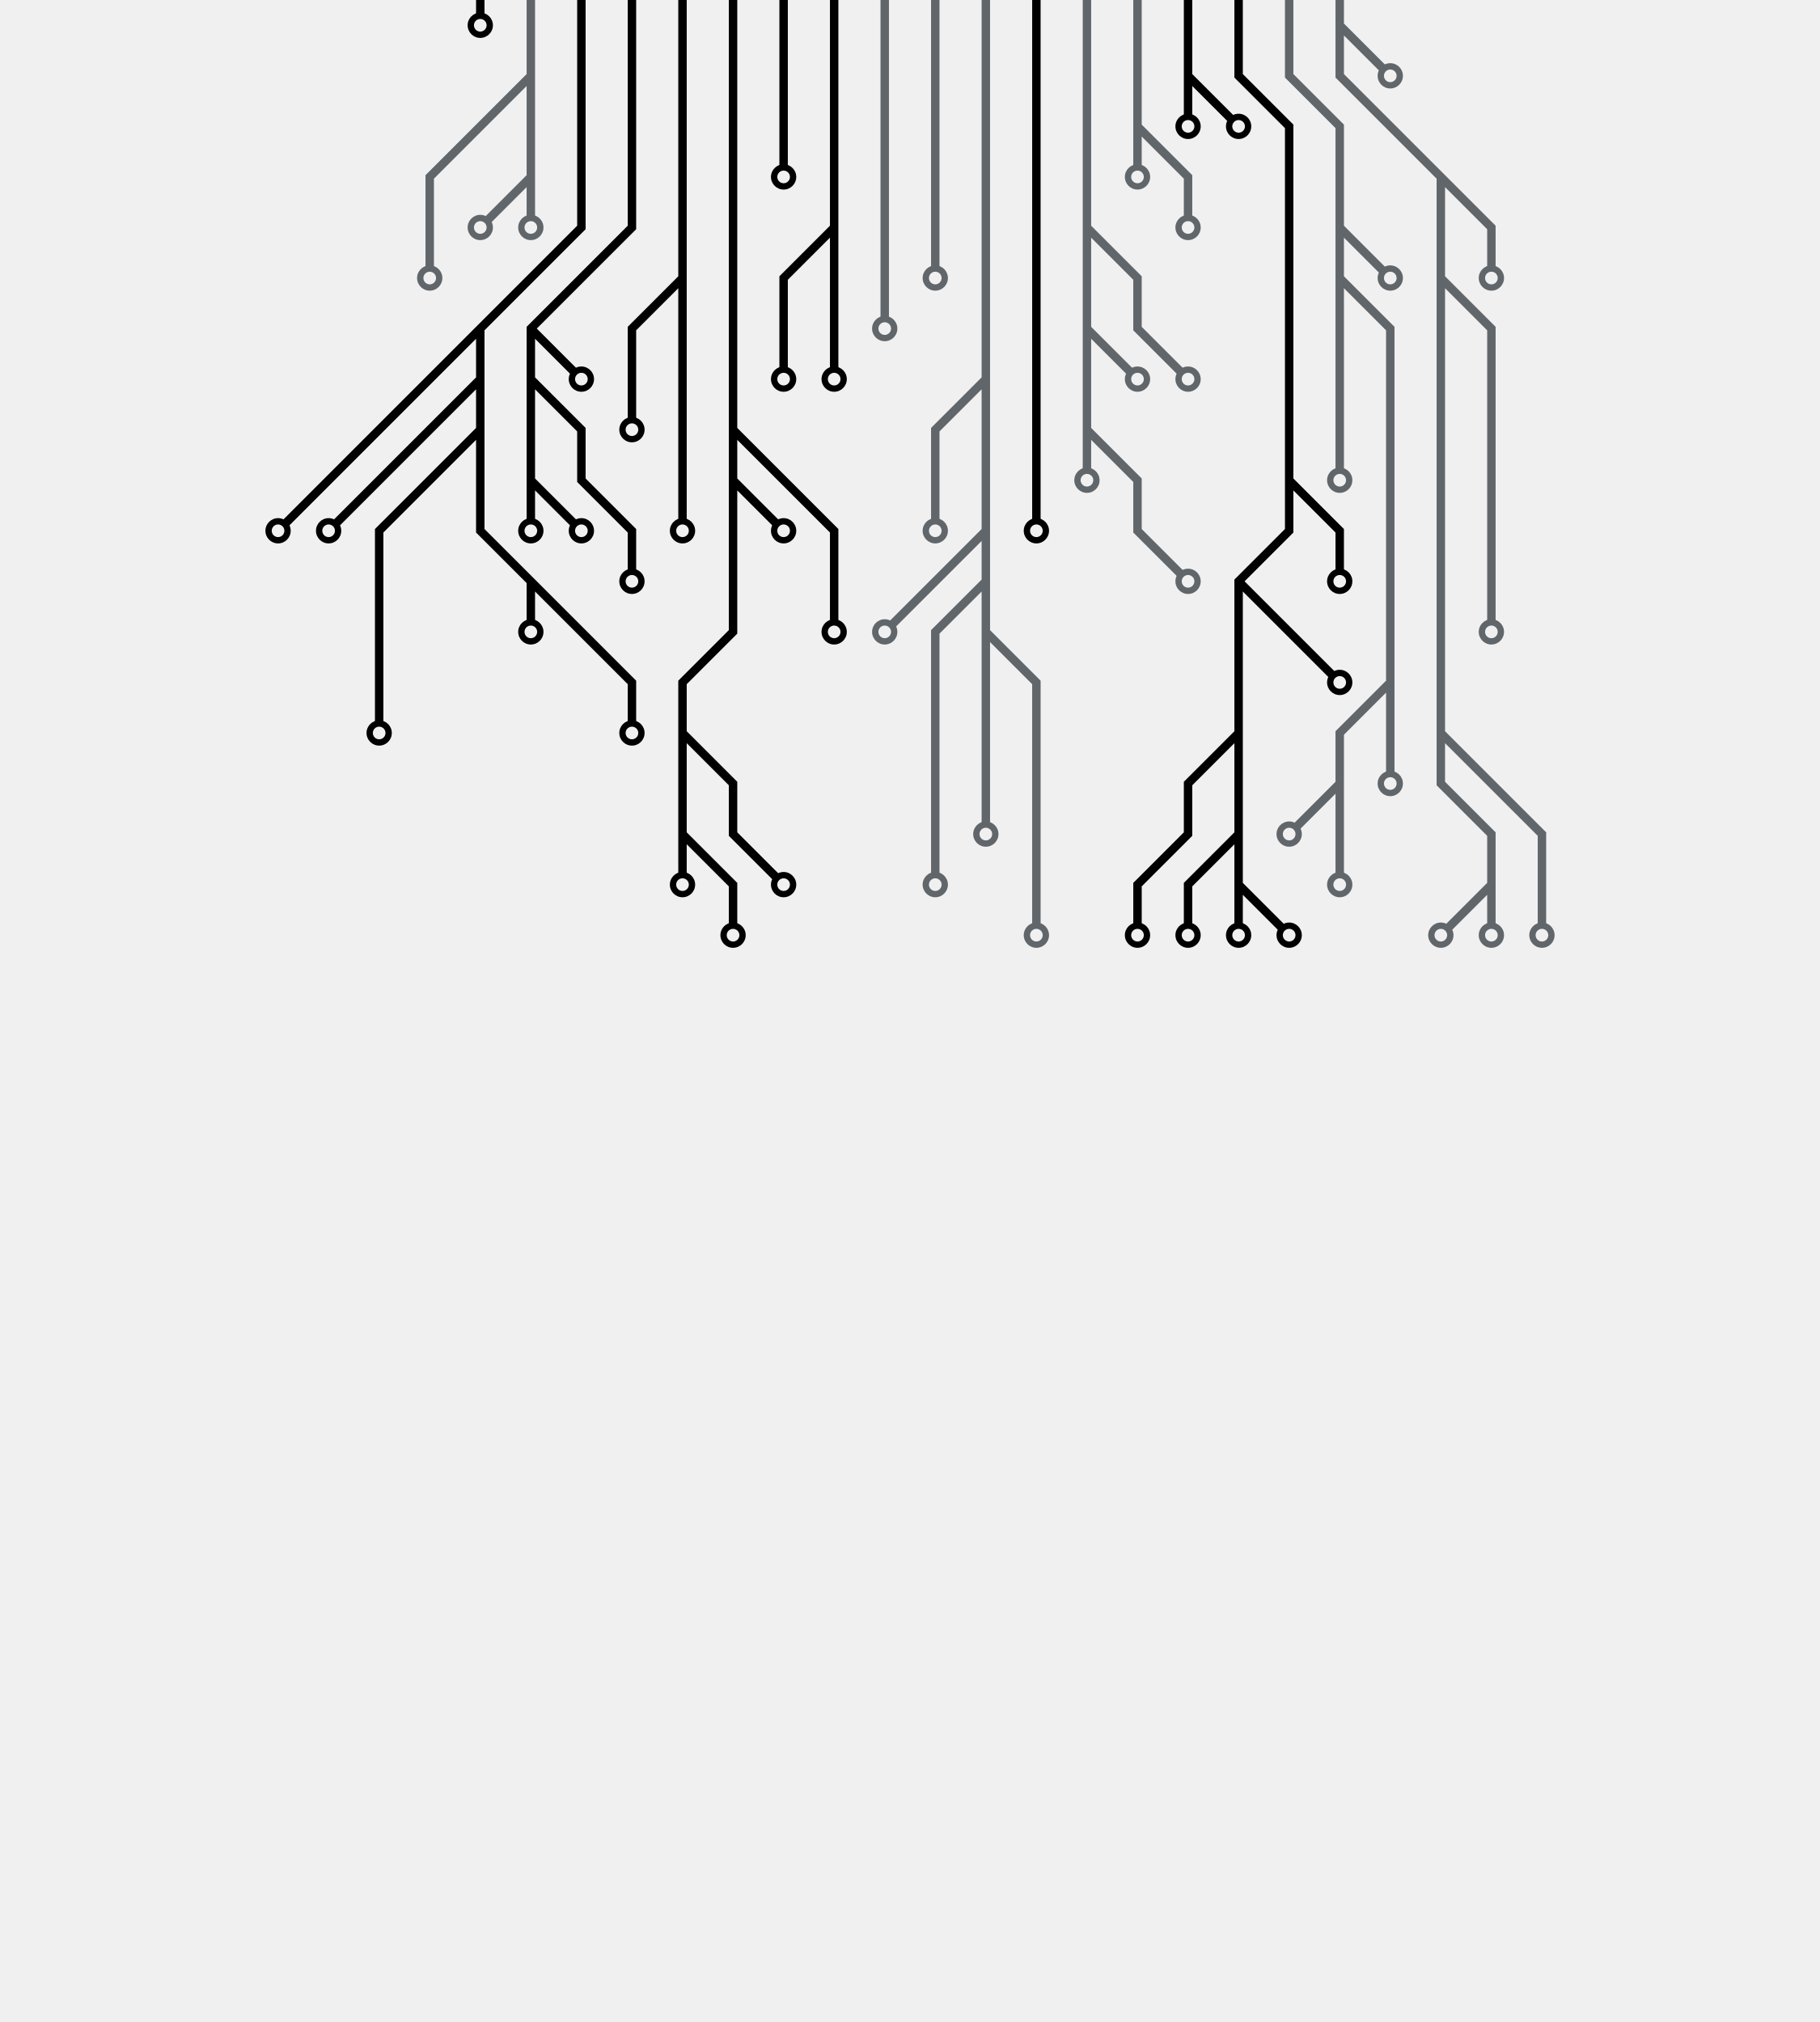
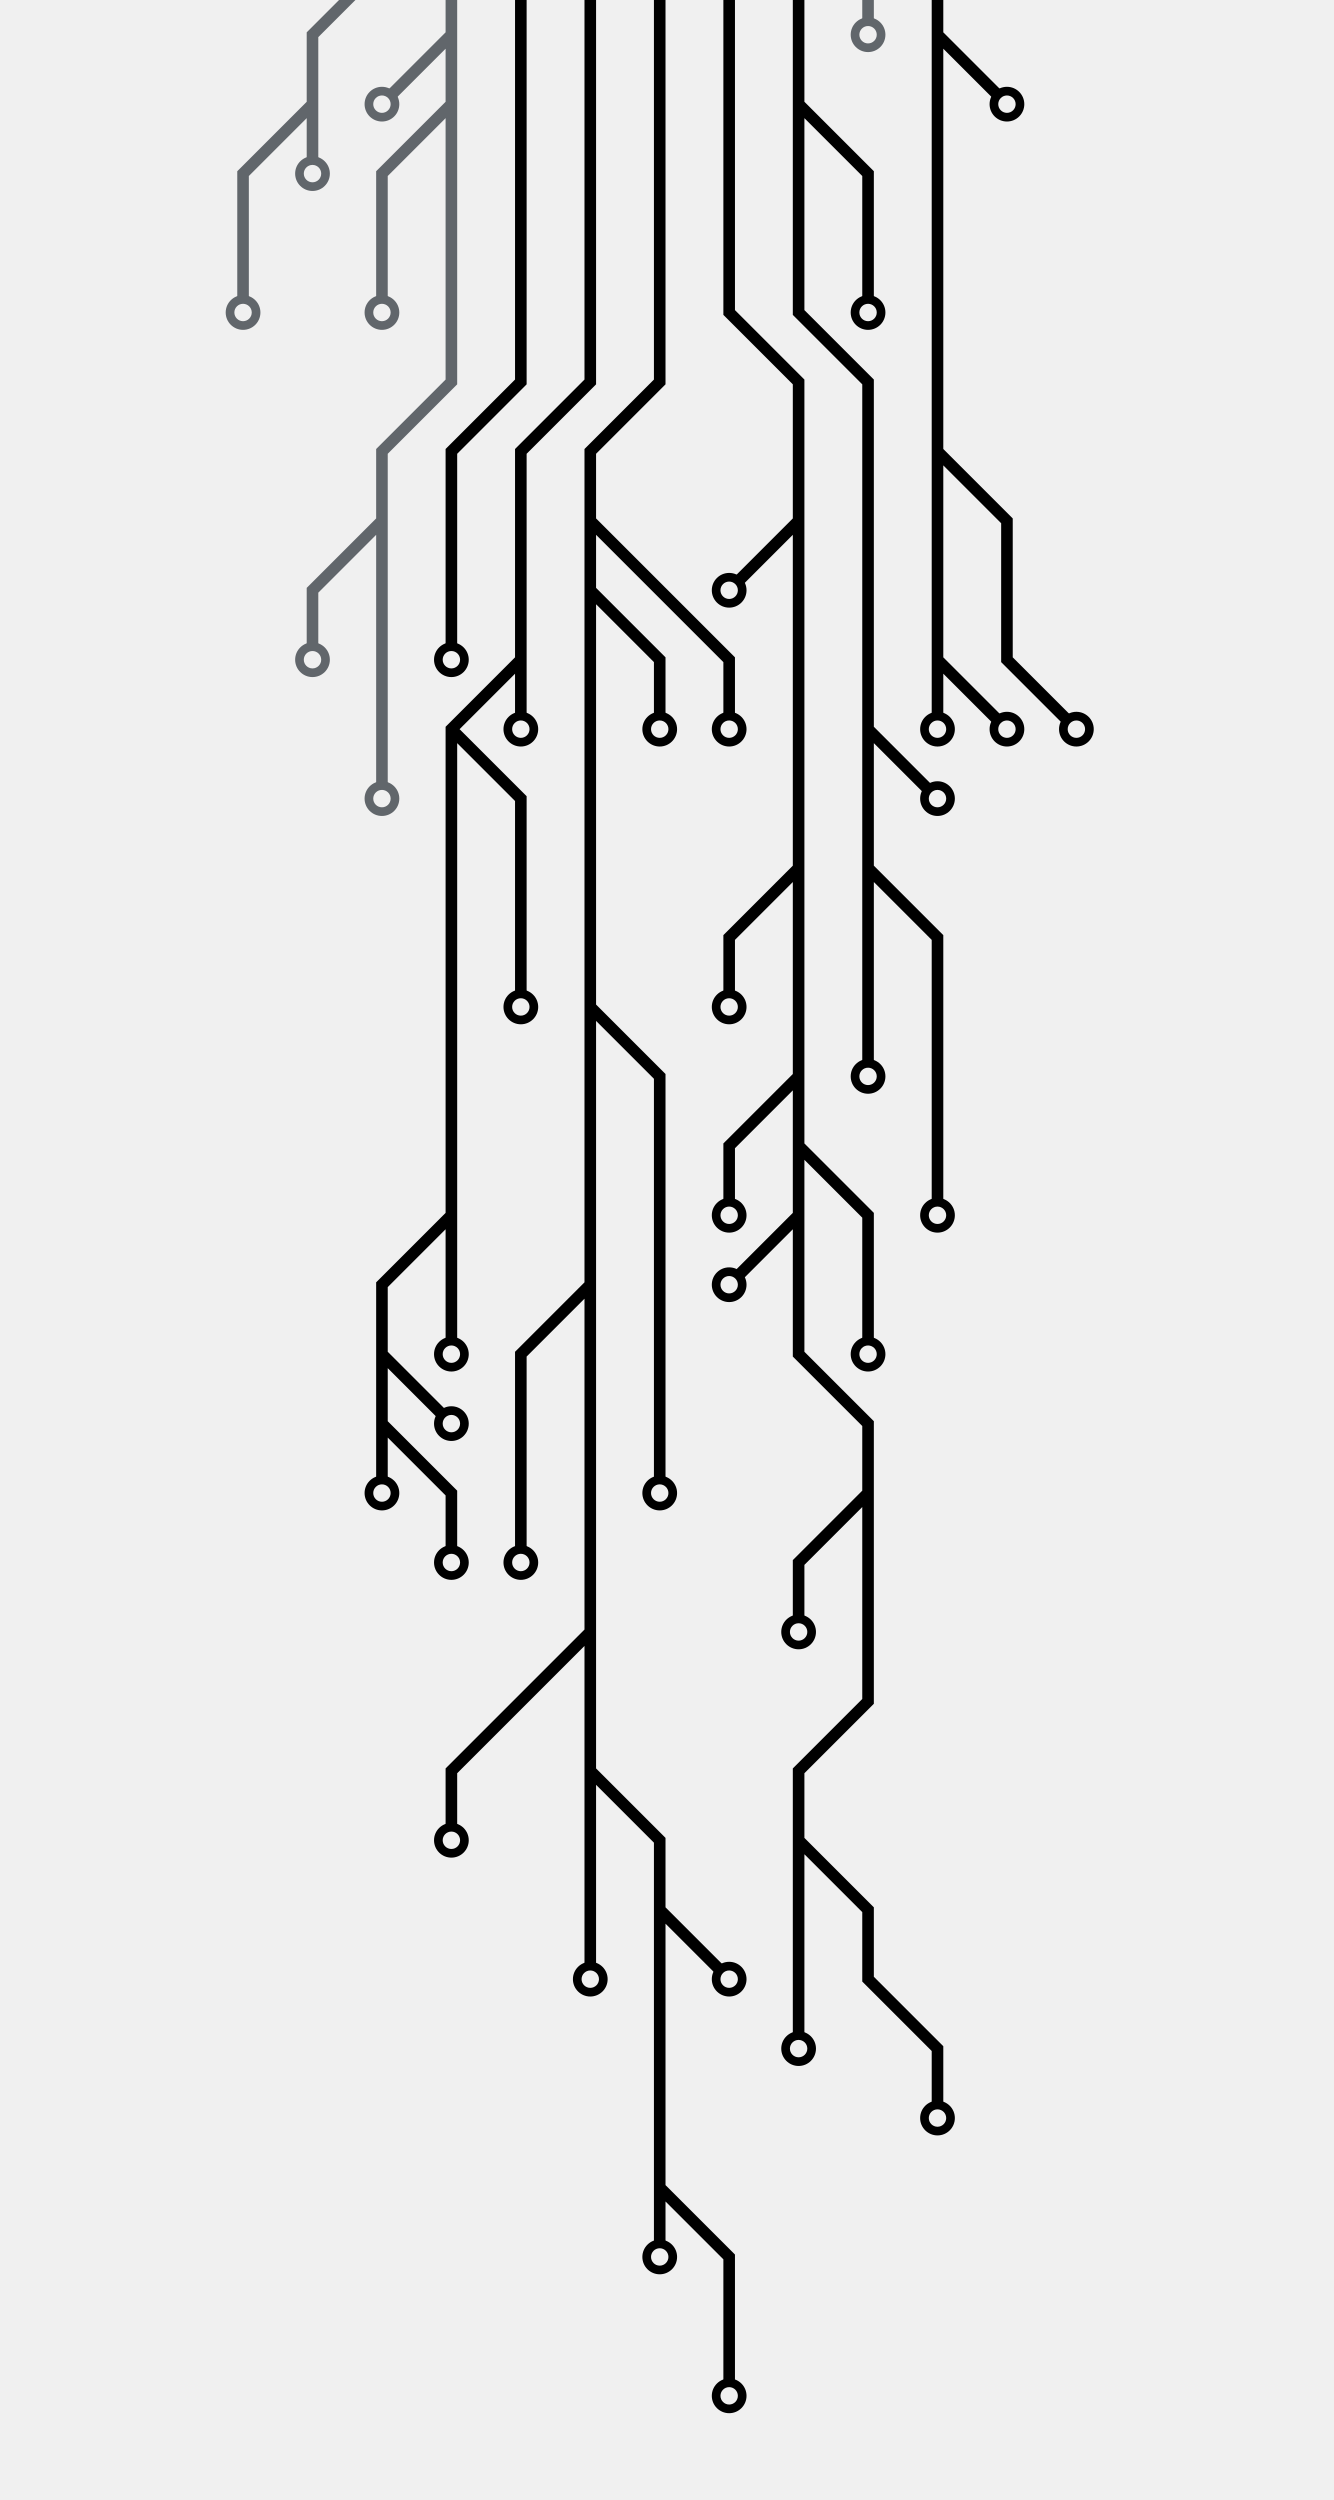
- <svg xmlns="http://www.w3.org/2000/svg" version="1.1" width="900" height="1000" preserveAspectRatio="none" viewBox="0 0 900 1000">
-   <g mask="url(&quot;#SvgjsMask1591&quot;)" fill="none">
-     <g mask="url(&quot;#SvgjsMask1592&quot;)">
-       <path d="M462.5 -12.5L462.5 12.5L462.5 37.5L462.5 62.5L462.5 87.5L462.5 112.5L462.5 137.5" stroke="rgba(97, 102, 107, 1)" stroke-width="4.17" />
-       <path d="M456.25 137.5 a6.25 6.25 0 1 0 12.5 0 a6.25 6.25 0 1 0 -12.5 0z" fill="rgba(97, 102, 107, 1)" />
-       <path d="M437.5 -12.5L437.5 12.5L437.5 37.5L437.5 62.5L437.5 87.5L437.5 112.5L437.5 137.5L437.5 162.5" stroke="rgba(97, 102, 107, 1)" stroke-width="4.17" />
-       <path d="M431.25 162.5 a6.25 6.25 0 1 0 12.5 0 a6.25 6.25 0 1 0 -12.5 0z" fill="rgba(97, 102, 107, 1)" />
-       <path d="M487.5 287.5L462.5 312.5L462.5 337.5L462.5 362.5L462.5 387.5L462.5 412.5L462.5 437.5M487.5 262.5L462.5 287.5L437.5 312.5M487.5 187.5L462.5 212.5L462.5 237.5L462.5 262.5M487.5 312.5L512.5 337.5L512.5 362.5L512.5 387.5L512.5 412.5L512.5 437.5L512.5 462.5M487.5 -12.5L487.5 12.5L487.5 37.5L487.5 62.5L487.5 87.5L487.5 112.5L487.5 137.5L487.5 162.5L487.5 187.5L487.5 212.5L487.5 237.5L487.5 262.5L487.5 287.5L487.5 312.5L487.5 337.5L487.5 362.5L487.5 387.5L487.5 412.5" stroke="rgba(97, 102, 107, 1)" stroke-width="4.17" />
-       <path d="M481.25 412.5 a6.25 6.25 0 1 0 12.5 0 a6.25 6.25 0 1 0 -12.5 0zM456.25 437.5 a6.25 6.25 0 1 0 12.5 0 a6.25 6.25 0 1 0 -12.5 0zM431.25 312.5 a6.25 6.25 0 1 0 12.5 0 a6.25 6.25 0 1 0 -12.5 0zM456.25 262.5 a6.25 6.25 0 1 0 12.5 0 a6.25 6.25 0 1 0 -12.5 0zM506.25 462.5 a6.25 6.25 0 1 0 12.5 0 a6.25 6.25 0 1 0 -12.5 0z" fill="rgba(97, 102, 107, 1)" />
-       <path d="M412.5 112.5L387.5 137.5L387.5 162.5L387.5 187.5M412.5 -12.5L412.5 12.5L412.5 37.5L412.5 62.5L412.5 87.5L412.5 112.5L412.5 137.5L412.5 162.5L412.5 187.5" stroke="rgba(0, 0, 0, 1)" stroke-width="4.17" />
-       <path d="M406.25 187.5 a6.25 6.25 0 1 0 12.5 0 a6.25 6.25 0 1 0 -12.5 0zM381.25 187.5 a6.25 6.25 0 1 0 12.5 0 a6.25 6.25 0 1 0 -12.5 0z" fill="rgba(0, 0, 0, 1)" />
-       <path d="M512.5 -12.5L512.5 12.5L512.5 37.5L512.5 62.5L512.5 87.5L512.5 112.5L512.5 137.5L512.5 162.5L512.5 187.5L512.5 212.5L512.5 237.5L512.5 262.5" stroke="rgba(0, 0, 0, 1)" stroke-width="4.17" />
-       <path d="M506.25 262.5 a6.25 6.25 0 1 0 12.5 0 a6.25 6.25 0 1 0 -12.5 0z" fill="rgba(0, 0, 0, 1)" />
-       <path d="M387.5 -12.5L387.5 12.5L387.5 37.5L387.5 62.5L387.5 87.5" stroke="rgba(0, 0, 0, 1)" stroke-width="4.17" />
-       <path d="M381.25 87.5 a6.25 6.25 0 1 0 12.5 0 a6.25 6.25 0 1 0 -12.5 0z" fill="rgba(0, 0, 0, 1)" />
-       <path d="M537.5 162.5L562.5 187.5M537.5 212.5L562.5 237.5L562.5 262.5L587.5 287.5M537.5 112.5L562.5 137.5L562.5 162.5L587.5 187.5M537.5 -12.5L537.5 12.5L537.5 37.5L537.5 62.5L537.5 87.5L537.5 112.5L537.5 137.5L537.5 162.5L537.5 187.5L537.5 212.5L537.5 237.5" stroke="rgba(97, 102, 107, 1)" stroke-width="4.17" />
-       <path d="M531.25 237.5 a6.25 6.25 0 1 0 12.5 0 a6.25 6.25 0 1 0 -12.5 0zM556.25 187.5 a6.25 6.25 0 1 0 12.5 0 a6.25 6.25 0 1 0 -12.5 0zM581.25 287.5 a6.25 6.25 0 1 0 12.5 0 a6.25 6.25 0 1 0 -12.5 0zM581.25 187.5 a6.25 6.25 0 1 0 12.5 0 a6.25 6.25 0 1 0 -12.5 0z" fill="rgba(97, 102, 107, 1)" />
-       <path d="M337.5 412.5L362.5 437.5L362.5 462.5M362.5 237.5L387.5 262.5M337.5 362.5L362.5 387.5L362.5 412.5L387.5 437.5M362.5 212.5L387.5 237.5L412.5 262.5L412.5 287.5L412.5 312.5M362.5 -12.5L362.5 12.5L362.5 37.5L362.5 62.5L362.5 87.5L362.5 112.5L362.5 137.5L362.5 162.5L362.5 187.5L362.5 212.5L362.5 237.5L362.5 262.5L362.5 287.5L362.5 312.5L337.5 337.5L337.5 362.5L337.5 387.5L337.5 412.5L337.5 437.5" stroke="rgba(0, 0, 0, 1)" stroke-width="4.17" />
-       <path d="M331.25 437.5 a6.25 6.25 0 1 0 12.5 0 a6.25 6.25 0 1 0 -12.5 0zM356.25 462.5 a6.25 6.25 0 1 0 12.5 0 a6.25 6.25 0 1 0 -12.5 0zM381.25 262.5 a6.25 6.25 0 1 0 12.5 0 a6.25 6.25 0 1 0 -12.5 0zM381.25 437.5 a6.25 6.25 0 1 0 12.5 0 a6.25 6.25 0 1 0 -12.5 0zM406.25 312.5 a6.25 6.25 0 1 0 12.5 0 a6.25 6.25 0 1 0 -12.5 0z" fill="rgba(0, 0, 0, 1)" />
-       <path d="M562.5 62.5L587.5 87.5L587.5 112.5M562.5 -12.5L562.5 12.5L562.5 37.5L562.5 62.5L562.5 87.5" stroke="rgba(97, 102, 107, 1)" stroke-width="4.17" />
-       <path d="M556.25 87.5 a6.25 6.25 0 1 0 12.5 0 a6.25 6.25 0 1 0 -12.5 0zM581.25 112.5 a6.25 6.25 0 1 0 12.5 0 a6.25 6.25 0 1 0 -12.5 0z" fill="rgba(97, 102, 107, 1)" />
-       <path d="M337.5 137.5L312.5 162.5L312.5 187.5L312.5 212.5M337.5 -12.5L337.5 12.5L337.5 37.5L337.5 62.5L337.5 87.5L337.5 112.5L337.5 137.5L337.5 162.5L337.5 187.5L337.5 212.5L337.5 237.5L337.5 262.5" stroke="rgba(0, 0, 0, 1)" stroke-width="4.17" />
-       <path d="M331.25 262.5 a6.25 6.25 0 1 0 12.5 0 a6.25 6.25 0 1 0 -12.5 0zM306.25 212.5 a6.25 6.25 0 1 0 12.5 0 a6.25 6.25 0 1 0 -12.5 0z" fill="rgba(0, 0, 0, 1)" />
-       <path d="M587.5 37.5L587.5 62.5M587.5 -12.5L587.5 12.5L587.5 37.5L612.5 62.5" stroke="rgba(0, 0, 0, 1)" stroke-width="4.17" />
-       <path d="M606.25 62.5 a6.25 6.25 0 1 0 12.5 0 a6.25 6.25 0 1 0 -12.5 0zM581.25 62.5 a6.25 6.25 0 1 0 12.5 0 a6.25 6.25 0 1 0 -12.5 0z" fill="rgba(0, 0, 0, 1)" />
-       <path d="M262.5 187.5L287.5 212.5L287.5 237.5L312.5 262.5L312.5 287.5M262.5 162.5L287.5 187.5M262.5 237.5L262.5 262.5M312.5 -12.5L312.5 12.5L312.5 37.5L312.5 62.5L312.5 87.5L312.5 112.5L287.5 137.5L262.5 162.5L262.5 187.5L262.5 212.5L262.5 237.5L287.5 262.5" stroke="rgba(0, 0, 0, 1)" stroke-width="4.17" />
-       <path d="M281.25 262.5 a6.25 6.25 0 1 0 12.5 0 a6.25 6.25 0 1 0 -12.5 0zM306.25 287.5 a6.25 6.25 0 1 0 12.5 0 a6.25 6.25 0 1 0 -12.5 0zM281.25 187.5 a6.25 6.25 0 1 0 12.5 0 a6.25 6.25 0 1 0 -12.5 0zM256.25 262.5 a6.25 6.25 0 1 0 12.5 0 a6.25 6.25 0 1 0 -12.5 0z" fill="rgba(0, 0, 0, 1)" />
-       <path d="M637.5 237.5L662.5 262.5L662.5 287.5M612.5 412.5L587.5 437.5L587.5 462.5M612.5 287.5L637.5 312.5L662.5 337.5M612.5 437.5L637.5 462.5M612.5 362.5L587.5 387.5L587.5 412.5L562.5 437.5L562.5 462.5M612.5 -12.5L612.5 12.5L612.5 37.5L637.5 62.5L637.5 87.5L637.5 112.5L637.5 137.5L637.5 162.5L637.5 187.5L637.5 212.5L637.5 237.5L637.5 262.5L612.5 287.5L612.5 312.5L612.5 337.5L612.5 362.5L612.5 387.5L612.5 412.5L612.5 437.5L612.5 462.5" stroke="rgba(0, 0, 0, 1)" stroke-width="4.17" />
-       <path d="M606.25 462.5 a6.25 6.25 0 1 0 12.5 0 a6.25 6.25 0 1 0 -12.5 0zM656.25 287.5 a6.25 6.25 0 1 0 12.5 0 a6.25 6.25 0 1 0 -12.5 0zM581.25 462.5 a6.25 6.25 0 1 0 12.5 0 a6.25 6.25 0 1 0 -12.5 0zM656.25 337.5 a6.25 6.25 0 1 0 12.5 0 a6.25 6.25 0 1 0 -12.5 0zM631.25 462.5 a6.25 6.25 0 1 0 12.5 0 a6.25 6.25 0 1 0 -12.5 0zM556.25 462.5 a6.25 6.25 0 1 0 12.5 0 a6.25 6.25 0 1 0 -12.5 0z" fill="rgba(0, 0, 0, 1)" />
-       <path d="M262.5 287.5L262.5 312.5M237.5 212.5L212.5 237.5L187.5 262.5L187.5 287.5L187.5 312.5L187.5 337.5L187.5 362.5M237.5 187.5L212.5 212.5L187.5 237.5L162.5 262.5M237.5 162.5L212.5 187.5L187.5 212.5L162.5 237.5L137.5 262.5M287.5 -12.5L287.5 12.5L287.5 37.5L287.5 62.5L287.5 87.5L287.5 112.5L262.5 137.5L237.5 162.5L237.5 187.5L237.5 212.5L237.5 237.5L237.5 262.5L262.5 287.5L287.5 312.5L312.5 337.5L312.5 362.5" stroke="rgba(0, 0, 0, 1)" stroke-width="4.17" />
-       <path d="M306.25 362.5 a6.25 6.25 0 1 0 12.5 0 a6.25 6.25 0 1 0 -12.5 0zM256.25 312.5 a6.25 6.25 0 1 0 12.5 0 a6.25 6.25 0 1 0 -12.5 0zM181.25 362.5 a6.25 6.25 0 1 0 12.5 0 a6.25 6.25 0 1 0 -12.5 0zM156.25 262.5 a6.25 6.25 0 1 0 12.5 0 a6.25 6.25 0 1 0 -12.5 0zM131.25 262.5 a6.25 6.25 0 1 0 12.5 0 a6.25 6.25 0 1 0 -12.5 0z" fill="rgba(0, 0, 0, 1)" />
-       <path d="M662.5 137.5L662.5 162.5L662.5 187.5L662.5 212.5L662.5 237.5M662.5 112.5L687.5 137.5M687.5 337.5L687.5 362.5L687.5 387.5M662.5 387.5L637.5 412.5M637.5 -12.5L637.5 12.5L637.5 37.5L662.5 62.5L662.5 87.5L662.5 112.5L662.5 137.5L687.5 162.5L687.5 187.5L687.5 212.5L687.5 237.5L687.5 262.5L687.5 287.5L687.5 312.5L687.5 337.5L662.5 362.5L662.5 387.5L662.5 412.5L662.5 437.5" stroke="rgba(97, 102, 107, 1)" stroke-width="4.17" />
-       <path d="M656.25 437.5 a6.25 6.25 0 1 0 12.5 0 a6.25 6.25 0 1 0 -12.5 0zM656.25 237.5 a6.25 6.25 0 1 0 12.5 0 a6.25 6.25 0 1 0 -12.5 0zM681.25 137.5 a6.25 6.25 0 1 0 12.5 0 a6.25 6.25 0 1 0 -12.5 0zM681.25 387.5 a6.25 6.25 0 1 0 12.5 0 a6.25 6.25 0 1 0 -12.5 0zM631.25 412.5 a6.25 6.25 0 1 0 12.5 0 a6.25 6.25 0 1 0 -12.5 0z" fill="rgba(97, 102, 107, 1)" />
-       <path d="M262.5 87.5L237.5 112.5M262.5 37.5L237.5 62.5L212.5 87.5L212.5 112.5L212.5 137.5M262.5 -12.5L262.5 12.5L262.5 37.5L262.5 62.5L262.5 87.5L262.5 112.5" stroke="rgba(97, 102, 107, 1)" stroke-width="4.17" />
-       <path d="M256.25 112.5 a6.25 6.25 0 1 0 12.5 0 a6.25 6.25 0 1 0 -12.5 0zM231.25 112.5 a6.25 6.25 0 1 0 12.5 0 a6.25 6.25 0 1 0 -12.5 0zM206.25 137.5 a6.25 6.25 0 1 0 12.5 0 a6.25 6.25 0 1 0 -12.5 0z" fill="rgba(97, 102, 107, 1)" />
-       <path d="M712.5 137.5L737.5 162.5L737.5 187.5L737.5 212.5L737.5 237.5L737.5 262.5L737.5 287.5L737.5 312.5M737.5 437.5L712.5 462.5M662.5 12.5L687.5 37.5M712.5 362.5L737.5 387.5L762.5 412.5L762.5 437.5L762.5 462.5M712.5 87.5L737.5 112.5L737.5 137.5M662.5 -12.5L662.5 12.5L662.5 37.5L687.5 62.5L712.5 87.5L712.5 112.5L712.5 137.5L712.5 162.5L712.5 187.5L712.5 212.5L712.5 237.5L712.5 262.5L712.5 287.5L712.5 312.5L712.5 337.5L712.5 362.5L712.5 387.5L737.5 412.5L737.5 437.5L737.5 462.5" stroke="rgba(97, 102, 107, 1)" stroke-width="4.17" />
-       <path d="M731.25 462.5 a6.25 6.25 0 1 0 12.5 0 a6.25 6.25 0 1 0 -12.5 0zM731.25 312.5 a6.25 6.25 0 1 0 12.5 0 a6.25 6.25 0 1 0 -12.5 0zM706.25 462.5 a6.25 6.25 0 1 0 12.5 0 a6.25 6.25 0 1 0 -12.5 0zM681.25 37.5 a6.25 6.25 0 1 0 12.5 0 a6.25 6.25 0 1 0 -12.5 0zM756.25 462.5 a6.25 6.25 0 1 0 12.5 0 a6.25 6.25 0 1 0 -12.5 0zM731.25 137.5 a6.25 6.25 0 1 0 12.5 0 a6.25 6.25 0 1 0 -12.5 0z" fill="rgba(97, 102, 107, 1)" />
-       <path d="M237.5 -12.5L237.5 12.5" stroke="rgba(0, 0, 0, 1)" stroke-width="4.17" />
-       <path d="M231.25 12.5 a6.25 6.25 0 1 0 12.5 0 a6.25 6.25 0 1 0 -12.5 0z" fill="rgba(0, 0, 0, 1)" />
+ <svg xmlns="http://www.w3.org/2000/svg" version="1.1" width="480" height="900" preserveAspectRatio="none" viewBox="0 0 480 900">
+   <g mask="url(&quot;#SvgjsMask2093&quot;)" fill="none">
+     <g mask="url(&quot;#SvgjsMask2094&quot;)">
+       <path d="M212.5 212.5L237.5 237.5L237.5 262.5M212.5 587.5L187.5 612.5L162.5 637.5L162.5 662.5M237.5 787.5L262.5 812.5L262.5 837.5L262.5 862.5M212.5 362.5L237.5 387.5L237.5 412.5L237.5 437.5L237.5 462.5L237.5 487.5L237.5 512.5L237.5 537.5M212.5 462.5L187.5 487.5L187.5 512.5L187.5 537.5L187.5 562.5M212.5 187.5L237.5 212.5L262.5 237.5L262.5 262.5M212.5 637.5L212.5 662.5L212.5 687.5L212.5 712.5M237.5 687.5L262.5 712.5M237.5 -12.5L237.5 12.5L237.5 37.5L237.5 62.5L237.5 87.5L237.5 112.5L237.5 137.5L212.5 162.5L212.5 187.5L212.5 212.5L212.5 237.5L212.5 262.5L212.5 287.5L212.5 312.5L212.5 337.5L212.5 362.5L212.5 387.5L212.5 412.5L212.5 437.5L212.5 462.5L212.5 487.5L212.5 512.5L212.5 537.5L212.5 562.5L212.5 587.5L212.5 612.5L212.5 637.5L237.5 662.5L237.5 687.5L237.5 712.5L237.5 737.5L237.5 762.5L237.5 787.5L237.5 812.5" stroke="rgba(0, 0, 0, 1)" stroke-width="4.17" />
+       <path d="M231.25 812.5 a6.25 6.25 0 1 0 12.5 0 a6.25 6.25 0 1 0 -12.5 0zM231.25 262.5 a6.25 6.25 0 1 0 12.5 0 a6.25 6.25 0 1 0 -12.5 0zM156.25 662.5 a6.25 6.25 0 1 0 12.5 0 a6.25 6.25 0 1 0 -12.5 0zM256.25 862.5 a6.25 6.25 0 1 0 12.5 0 a6.25 6.25 0 1 0 -12.5 0zM231.25 537.5 a6.25 6.25 0 1 0 12.5 0 a6.25 6.25 0 1 0 -12.5 0zM181.25 562.5 a6.25 6.25 0 1 0 12.5 0 a6.25 6.25 0 1 0 -12.5 0zM256.25 262.5 a6.25 6.25 0 1 0 12.5 0 a6.25 6.25 0 1 0 -12.5 0zM206.25 712.5 a6.25 6.25 0 1 0 12.5 0 a6.25 6.25 0 1 0 -12.5 0zM256.25 712.5 a6.25 6.25 0 1 0 12.5 0 a6.25 6.25 0 1 0 -12.5 0z" fill="rgba(0, 0, 0, 1)" />
+       <path d="M287.5 662.5L312.5 687.5L312.5 712.5L337.5 737.5L337.5 762.5M287.5 187.5L262.5 212.5M287.5 437.5L262.5 462.5M312.5 537.5L287.5 562.5L287.5 587.5M287.5 387.5L262.5 412.5L262.5 437.5M287.5 312.5L262.5 337.5L262.5 362.5M287.5 412.5L312.5 437.5L312.5 462.5L312.5 487.5M262.5 -12.5L262.5 12.5L262.5 37.5L262.5 62.5L262.5 87.5L262.5 112.5L287.5 137.5L287.5 162.5L287.5 187.5L287.5 212.5L287.5 237.5L287.5 262.5L287.5 287.5L287.5 312.5L287.5 337.5L287.5 362.5L287.5 387.5L287.5 412.5L287.5 437.5L287.5 462.5L287.5 487.5L312.5 512.5L312.5 537.5L312.5 562.5L312.5 587.5L312.5 612.5L287.5 637.5L287.5 662.5L287.5 687.5L287.5 712.5L287.5 737.5" stroke="rgba(0, 0, 0, 1)" stroke-width="4.17" />
+       <path d="M281.25 737.5 a6.25 6.25 0 1 0 12.5 0 a6.25 6.25 0 1 0 -12.5 0zM331.25 762.5 a6.25 6.25 0 1 0 12.5 0 a6.25 6.25 0 1 0 -12.5 0zM256.25 212.5 a6.25 6.25 0 1 0 12.5 0 a6.25 6.25 0 1 0 -12.5 0zM256.25 462.5 a6.25 6.25 0 1 0 12.5 0 a6.25 6.25 0 1 0 -12.5 0zM281.25 587.5 a6.25 6.25 0 1 0 12.5 0 a6.25 6.25 0 1 0 -12.5 0zM256.25 437.5 a6.25 6.25 0 1 0 12.5 0 a6.25 6.25 0 1 0 -12.5 0zM256.25 362.5 a6.25 6.25 0 1 0 12.5 0 a6.25 6.25 0 1 0 -12.5 0zM306.25 487.5 a6.25 6.25 0 1 0 12.5 0 a6.25 6.25 0 1 0 -12.5 0z" fill="rgba(0, 0, 0, 1)" />
+       <path d="M137.5 512.5L162.5 537.5L162.5 562.5M137.5 487.5L162.5 512.5M162.5 262.5L187.5 287.5L187.5 312.5L187.5 337.5L187.5 362.5M187.5 237.5L187.5 262.5M162.5 437.5L162.5 462.5L162.5 487.5M212.5 -12.5L212.5 12.5L212.5 37.5L212.5 62.5L212.5 87.5L212.5 112.5L212.5 137.5L187.5 162.5L187.5 187.5L187.5 212.5L187.5 237.5L162.5 262.5L162.5 287.5L162.5 312.5L162.5 337.5L162.5 362.5L162.5 387.5L162.5 412.5L162.5 437.5L137.5 462.5L137.5 487.5L137.5 512.5L137.5 537.5" stroke="rgba(0, 0, 0, 1)" stroke-width="4.17" />
+       <path d="M131.25 537.5 a6.25 6.25 0 1 0 12.5 0 a6.25 6.25 0 1 0 -12.5 0zM156.25 562.5 a6.25 6.25 0 1 0 12.5 0 a6.25 6.25 0 1 0 -12.5 0zM156.25 512.5 a6.25 6.25 0 1 0 12.5 0 a6.25 6.25 0 1 0 -12.5 0zM181.25 362.5 a6.25 6.25 0 1 0 12.5 0 a6.25 6.25 0 1 0 -12.5 0zM181.25 262.5 a6.25 6.25 0 1 0 12.5 0 a6.25 6.25 0 1 0 -12.5 0zM156.25 487.5 a6.25 6.25 0 1 0 12.5 0 a6.25 6.25 0 1 0 -12.5 0z" fill="rgba(0, 0, 0, 1)" />
+       <path d="M312.5 312.5L337.5 337.5L337.5 362.5L337.5 387.5L337.5 412.5L337.5 437.5M287.5 37.5L312.5 62.5L312.5 87.5L312.5 112.5M312.5 262.5L337.5 287.5M287.5 -12.5L287.5 12.5L287.5 37.5L287.5 62.5L287.5 87.5L287.5 112.5L312.5 137.5L312.5 162.5L312.5 187.5L312.5 212.5L312.5 237.5L312.5 262.5L312.5 287.5L312.5 312.5L312.5 337.5L312.5 362.5L312.5 387.5" stroke="rgba(0, 0, 0, 1)" stroke-width="4.17" />
+       <path d="M306.25 387.5 a6.25 6.25 0 1 0 12.5 0 a6.25 6.25 0 1 0 -12.5 0zM331.25 437.5 a6.25 6.25 0 1 0 12.5 0 a6.25 6.25 0 1 0 -12.5 0zM306.25 112.5 a6.25 6.25 0 1 0 12.5 0 a6.25 6.25 0 1 0 -12.5 0zM331.25 287.5 a6.25 6.25 0 1 0 12.5 0 a6.25 6.25 0 1 0 -12.5 0z" fill="rgba(0, 0, 0, 1)" />
+       <path d="M187.5 -12.5L187.5 12.5L187.5 37.5L187.5 62.5L187.5 87.5L187.5 112.5L187.5 137.5L162.5 162.5L162.5 187.5L162.5 212.5L162.5 237.5" stroke="rgba(0, 0, 0, 1)" stroke-width="4.17" />
+       <path d="M156.25 237.5 a6.25 6.25 0 1 0 12.5 0 a6.25 6.25 0 1 0 -12.5 0z" fill="rgba(0, 0, 0, 1)" />
+       <path d="M312.5 -12.5L312.5 12.5" stroke="rgba(97, 102, 107, 1)" stroke-width="4.17" />
+       <path d="M306.25 12.5 a6.25 6.25 0 1 0 12.5 0 a6.25 6.25 0 1 0 -12.5 0z" fill="rgba(97, 102, 107, 1)" />
+       <path d="M162.5 37.5L137.5 62.5L137.5 87.5L137.5 112.5M137.5 187.5L112.5 212.5L112.5 237.5M162.5 12.5L137.5 37.5M162.5 -12.5L162.5 12.5L162.5 37.5L162.5 62.5L162.5 87.5L162.5 112.5L162.5 137.5L137.5 162.5L137.5 187.5L137.5 212.5L137.5 237.5L137.5 262.5L137.5 287.5" stroke="rgba(97, 102, 107, 1)" stroke-width="4.17" />
+       <path d="M131.25 287.5 a6.25 6.25 0 1 0 12.5 0 a6.25 6.25 0 1 0 -12.5 0zM131.25 112.5 a6.25 6.25 0 1 0 12.5 0 a6.25 6.25 0 1 0 -12.5 0zM106.25 237.5 a6.25 6.25 0 1 0 12.5 0 a6.25 6.25 0 1 0 -12.5 0zM131.25 37.5 a6.25 6.25 0 1 0 12.5 0 a6.25 6.25 0 1 0 -12.5 0z" fill="rgba(97, 102, 107, 1)" />
+       <path d="M337.5 12.5L362.5 37.5M337.5 162.5L362.5 187.5L362.5 212.5L362.5 237.5L387.5 262.5M337.5 237.5L337.5 262.5M337.5 -12.5L337.5 12.5L337.5 37.5L337.5 62.5L337.5 87.5L337.5 112.5L337.5 137.5L337.5 162.5L337.5 187.5L337.5 212.5L337.5 237.5L362.5 262.5" stroke="rgba(0, 0, 0, 1)" stroke-width="4.17" />
+       <path d="M356.25 262.5 a6.25 6.25 0 1 0 12.5 0 a6.25 6.25 0 1 0 -12.5 0zM356.25 37.5 a6.25 6.25 0 1 0 12.5 0 a6.25 6.25 0 1 0 -12.5 0zM381.25 262.5 a6.25 6.25 0 1 0 12.5 0 a6.25 6.25 0 1 0 -12.5 0zM331.25 262.5 a6.25 6.25 0 1 0 12.5 0 a6.25 6.25 0 1 0 -12.5 0z" fill="rgba(0, 0, 0, 1)" />
+       <path d="M112.5 37.5L87.5 62.5L87.5 87.5L87.5 112.5M137.5 -12.5L112.5 12.5L112.5 37.5L112.5 62.5" stroke="rgba(97, 102, 107, 1)" stroke-width="4.17" />
+       <path d="M106.25 62.5 a6.25 6.25 0 1 0 12.5 0 a6.25 6.25 0 1 0 -12.5 0zM81.25 112.5 a6.25 6.25 0 1 0 12.5 0 a6.25 6.25 0 1 0 -12.5 0z" fill="rgba(97, 102, 107, 1)" />
    </g>
  </g>
  <defs>
-     <mask id="SvgjsMask1591">
-       <rect width="900" height="1000" fill="#ffffff" />
+     <mask id="SvgjsMask2093">
+       <rect width="480" height="900" fill="#ffffff" />
    </mask>
-     <mask id="SvgjsMask1592">
-       <rect width="900" height="1000" fill="white" />
-       <path d="M459.37 137.5 a3.13 3.13 0 1 0 6.26 0 a3.13 3.13 0 1 0 -6.26 0z" fill="black" />
-       <path d="M434.37 162.5 a3.13 3.13 0 1 0 6.26 0 a3.13 3.13 0 1 0 -6.26 0z" fill="black" />
-       <path d="M484.37 412.5 a3.13 3.13 0 1 0 6.26 0 a3.13 3.13 0 1 0 -6.26 0zM459.37 437.5 a3.13 3.13 0 1 0 6.26 0 a3.13 3.13 0 1 0 -6.26 0zM434.37 312.5 a3.13 3.13 0 1 0 6.26 0 a3.13 3.13 0 1 0 -6.26 0zM459.37 262.5 a3.13 3.13 0 1 0 6.26 0 a3.13 3.13 0 1 0 -6.26 0zM509.37 462.5 a3.13 3.13 0 1 0 6.26 0 a3.13 3.13 0 1 0 -6.26 0z" fill="black" />
-       <path d="M409.37 187.5 a3.13 3.13 0 1 0 6.26 0 a3.13 3.13 0 1 0 -6.26 0zM384.37 187.5 a3.13 3.13 0 1 0 6.26 0 a3.13 3.13 0 1 0 -6.26 0z" fill="black" />
-       <path d="M509.37 262.5 a3.13 3.13 0 1 0 6.26 0 a3.13 3.13 0 1 0 -6.26 0z" fill="black" />
-       <path d="M384.37 87.5 a3.13 3.13 0 1 0 6.26 0 a3.13 3.13 0 1 0 -6.26 0z" fill="black" />
-       <path d="M534.37 237.5 a3.13 3.13 0 1 0 6.26 0 a3.13 3.13 0 1 0 -6.26 0zM559.37 187.5 a3.13 3.13 0 1 0 6.26 0 a3.13 3.13 0 1 0 -6.26 0zM584.37 287.5 a3.13 3.13 0 1 0 6.26 0 a3.13 3.13 0 1 0 -6.26 0zM584.37 187.5 a3.13 3.13 0 1 0 6.26 0 a3.13 3.13 0 1 0 -6.26 0z" fill="black" />
-       <path d="M334.37 437.5 a3.13 3.13 0 1 0 6.26 0 a3.13 3.13 0 1 0 -6.26 0zM359.37 462.5 a3.13 3.13 0 1 0 6.26 0 a3.13 3.13 0 1 0 -6.26 0zM384.37 262.5 a3.13 3.13 0 1 0 6.26 0 a3.13 3.13 0 1 0 -6.26 0zM384.37 437.5 a3.13 3.13 0 1 0 6.26 0 a3.13 3.13 0 1 0 -6.26 0zM409.37 312.5 a3.13 3.13 0 1 0 6.26 0 a3.13 3.13 0 1 0 -6.26 0z" fill="black" />
-       <path d="M559.37 87.5 a3.13 3.13 0 1 0 6.26 0 a3.13 3.13 0 1 0 -6.26 0zM584.37 112.5 a3.13 3.13 0 1 0 6.26 0 a3.13 3.13 0 1 0 -6.26 0z" fill="black" />
-       <path d="M334.37 262.5 a3.13 3.13 0 1 0 6.26 0 a3.13 3.13 0 1 0 -6.26 0zM309.37 212.5 a3.13 3.13 0 1 0 6.26 0 a3.13 3.13 0 1 0 -6.26 0z" fill="black" />
-       <path d="M609.37 62.5 a3.13 3.13 0 1 0 6.26 0 a3.13 3.13 0 1 0 -6.26 0zM584.37 62.5 a3.13 3.13 0 1 0 6.26 0 a3.13 3.13 0 1 0 -6.26 0z" fill="black" />
-       <path d="M284.37 262.5 a3.13 3.13 0 1 0 6.26 0 a3.13 3.13 0 1 0 -6.26 0zM309.37 287.5 a3.13 3.13 0 1 0 6.26 0 a3.13 3.13 0 1 0 -6.26 0zM284.37 187.5 a3.13 3.13 0 1 0 6.26 0 a3.13 3.13 0 1 0 -6.26 0zM259.37 262.5 a3.13 3.13 0 1 0 6.26 0 a3.13 3.13 0 1 0 -6.26 0z" fill="black" />
-       <path d="M609.37 462.5 a3.13 3.13 0 1 0 6.26 0 a3.13 3.13 0 1 0 -6.26 0zM659.37 287.5 a3.13 3.13 0 1 0 6.26 0 a3.13 3.13 0 1 0 -6.26 0zM584.37 462.5 a3.13 3.13 0 1 0 6.26 0 a3.13 3.13 0 1 0 -6.26 0zM659.37 337.5 a3.13 3.13 0 1 0 6.26 0 a3.13 3.13 0 1 0 -6.26 0zM634.37 462.5 a3.13 3.13 0 1 0 6.26 0 a3.13 3.13 0 1 0 -6.26 0zM559.37 462.5 a3.13 3.13 0 1 0 6.26 0 a3.13 3.13 0 1 0 -6.26 0z" fill="black" />
-       <path d="M309.37 362.5 a3.13 3.13 0 1 0 6.26 0 a3.13 3.13 0 1 0 -6.26 0zM259.37 312.5 a3.13 3.13 0 1 0 6.26 0 a3.13 3.13 0 1 0 -6.26 0zM184.37 362.5 a3.13 3.13 0 1 0 6.26 0 a3.13 3.13 0 1 0 -6.26 0zM159.37 262.5 a3.13 3.13 0 1 0 6.26 0 a3.13 3.13 0 1 0 -6.26 0zM134.37 262.5 a3.13 3.13 0 1 0 6.26 0 a3.13 3.13 0 1 0 -6.26 0z" fill="black" />
-       <path d="M659.37 437.5 a3.13 3.13 0 1 0 6.26 0 a3.13 3.13 0 1 0 -6.26 0zM659.37 237.5 a3.13 3.13 0 1 0 6.26 0 a3.13 3.13 0 1 0 -6.26 0zM684.37 137.5 a3.13 3.13 0 1 0 6.26 0 a3.13 3.13 0 1 0 -6.26 0zM684.37 387.5 a3.13 3.13 0 1 0 6.26 0 a3.13 3.13 0 1 0 -6.26 0zM634.37 412.5 a3.13 3.13 0 1 0 6.26 0 a3.13 3.13 0 1 0 -6.26 0z" fill="black" />
-       <path d="M259.37 112.5 a3.13 3.13 0 1 0 6.26 0 a3.13 3.13 0 1 0 -6.26 0zM234.37 112.5 a3.13 3.13 0 1 0 6.26 0 a3.13 3.13 0 1 0 -6.26 0zM209.37 137.5 a3.13 3.13 0 1 0 6.26 0 a3.13 3.13 0 1 0 -6.26 0z" fill="black" />
-       <path d="M734.37 462.5 a3.13 3.13 0 1 0 6.26 0 a3.13 3.13 0 1 0 -6.26 0zM734.37 312.5 a3.13 3.13 0 1 0 6.26 0 a3.13 3.13 0 1 0 -6.26 0zM709.37 462.5 a3.13 3.13 0 1 0 6.26 0 a3.13 3.13 0 1 0 -6.26 0zM684.37 37.5 a3.13 3.13 0 1 0 6.26 0 a3.13 3.13 0 1 0 -6.26 0zM759.37 462.5 a3.13 3.13 0 1 0 6.26 0 a3.13 3.13 0 1 0 -6.26 0zM734.37 137.5 a3.13 3.13 0 1 0 6.26 0 a3.13 3.13 0 1 0 -6.26 0z" fill="black" />
-       <path d="M234.37 12.5 a3.13 3.13 0 1 0 6.26 0 a3.13 3.13 0 1 0 -6.26 0z" fill="black" />
+     <mask id="SvgjsMask2094">
+       <rect width="480" height="900" fill="white" />
+       <path d="M234.37 812.5 a3.13 3.13 0 1 0 6.26 0 a3.13 3.13 0 1 0 -6.26 0zM234.37 262.5 a3.13 3.13 0 1 0 6.26 0 a3.13 3.13 0 1 0 -6.26 0zM159.37 662.5 a3.13 3.13 0 1 0 6.26 0 a3.13 3.13 0 1 0 -6.26 0zM259.37 862.5 a3.13 3.13 0 1 0 6.26 0 a3.13 3.13 0 1 0 -6.26 0zM234.37 537.5 a3.13 3.13 0 1 0 6.26 0 a3.13 3.13 0 1 0 -6.26 0zM184.37 562.5 a3.13 3.13 0 1 0 6.26 0 a3.13 3.13 0 1 0 -6.26 0zM259.37 262.5 a3.13 3.13 0 1 0 6.26 0 a3.13 3.13 0 1 0 -6.26 0zM209.37 712.5 a3.13 3.13 0 1 0 6.26 0 a3.13 3.13 0 1 0 -6.26 0zM259.37 712.5 a3.13 3.13 0 1 0 6.26 0 a3.13 3.13 0 1 0 -6.26 0z" fill="black" />
+       <path d="M284.37 737.5 a3.13 3.13 0 1 0 6.26 0 a3.13 3.13 0 1 0 -6.26 0zM334.37 762.5 a3.13 3.13 0 1 0 6.26 0 a3.13 3.13 0 1 0 -6.26 0zM259.37 212.5 a3.13 3.13 0 1 0 6.26 0 a3.13 3.13 0 1 0 -6.26 0zM259.37 462.5 a3.13 3.13 0 1 0 6.26 0 a3.13 3.13 0 1 0 -6.26 0zM284.37 587.5 a3.13 3.13 0 1 0 6.26 0 a3.13 3.13 0 1 0 -6.26 0zM259.37 437.5 a3.13 3.13 0 1 0 6.26 0 a3.13 3.13 0 1 0 -6.26 0zM259.37 362.5 a3.13 3.13 0 1 0 6.26 0 a3.13 3.13 0 1 0 -6.26 0zM309.37 487.5 a3.13 3.13 0 1 0 6.26 0 a3.13 3.13 0 1 0 -6.26 0z" fill="black" />
+       <path d="M134.37 537.5 a3.13 3.13 0 1 0 6.26 0 a3.13 3.13 0 1 0 -6.26 0zM159.37 562.5 a3.13 3.13 0 1 0 6.26 0 a3.13 3.13 0 1 0 -6.26 0zM159.37 512.5 a3.13 3.13 0 1 0 6.26 0 a3.13 3.13 0 1 0 -6.26 0zM184.37 362.5 a3.13 3.13 0 1 0 6.26 0 a3.13 3.13 0 1 0 -6.26 0zM184.37 262.5 a3.13 3.13 0 1 0 6.26 0 a3.13 3.13 0 1 0 -6.26 0zM159.37 487.5 a3.13 3.13 0 1 0 6.26 0 a3.13 3.13 0 1 0 -6.26 0z" fill="black" />
+       <path d="M309.37 387.5 a3.13 3.13 0 1 0 6.26 0 a3.13 3.13 0 1 0 -6.26 0zM334.37 437.5 a3.13 3.13 0 1 0 6.26 0 a3.13 3.13 0 1 0 -6.26 0zM309.37 112.5 a3.13 3.13 0 1 0 6.26 0 a3.13 3.13 0 1 0 -6.26 0zM334.37 287.5 a3.13 3.13 0 1 0 6.26 0 a3.13 3.13 0 1 0 -6.26 0z" fill="black" />
+       <path d="M159.37 237.5 a3.13 3.13 0 1 0 6.26 0 a3.13 3.13 0 1 0 -6.26 0z" fill="black" />
+       <path d="M309.37 12.5 a3.13 3.13 0 1 0 6.26 0 a3.13 3.13 0 1 0 -6.26 0z" fill="black" />
+       <path d="M134.37 287.5 a3.13 3.13 0 1 0 6.26 0 a3.13 3.13 0 1 0 -6.26 0zM134.37 112.5 a3.13 3.13 0 1 0 6.26 0 a3.13 3.13 0 1 0 -6.26 0zM109.37 237.5 a3.13 3.13 0 1 0 6.26 0 a3.13 3.13 0 1 0 -6.26 0zM134.37 37.5 a3.13 3.13 0 1 0 6.26 0 a3.13 3.13 0 1 0 -6.26 0z" fill="black" />
+       <path d="M359.37 262.5 a3.13 3.13 0 1 0 6.26 0 a3.13 3.13 0 1 0 -6.26 0zM359.37 37.5 a3.13 3.13 0 1 0 6.26 0 a3.13 3.13 0 1 0 -6.26 0zM384.37 262.5 a3.13 3.13 0 1 0 6.26 0 a3.13 3.13 0 1 0 -6.26 0zM334.37 262.5 a3.13 3.13 0 1 0 6.26 0 a3.13 3.13 0 1 0 -6.26 0z" fill="black" />
+       <path d="M109.37 62.5 a3.13 3.13 0 1 0 6.26 0 a3.13 3.13 0 1 0 -6.26 0zM84.37 112.5 a3.13 3.13 0 1 0 6.26 0 a3.13 3.13 0 1 0 -6.26 0z" fill="black" />
    </mask>
  </defs>
</svg>
